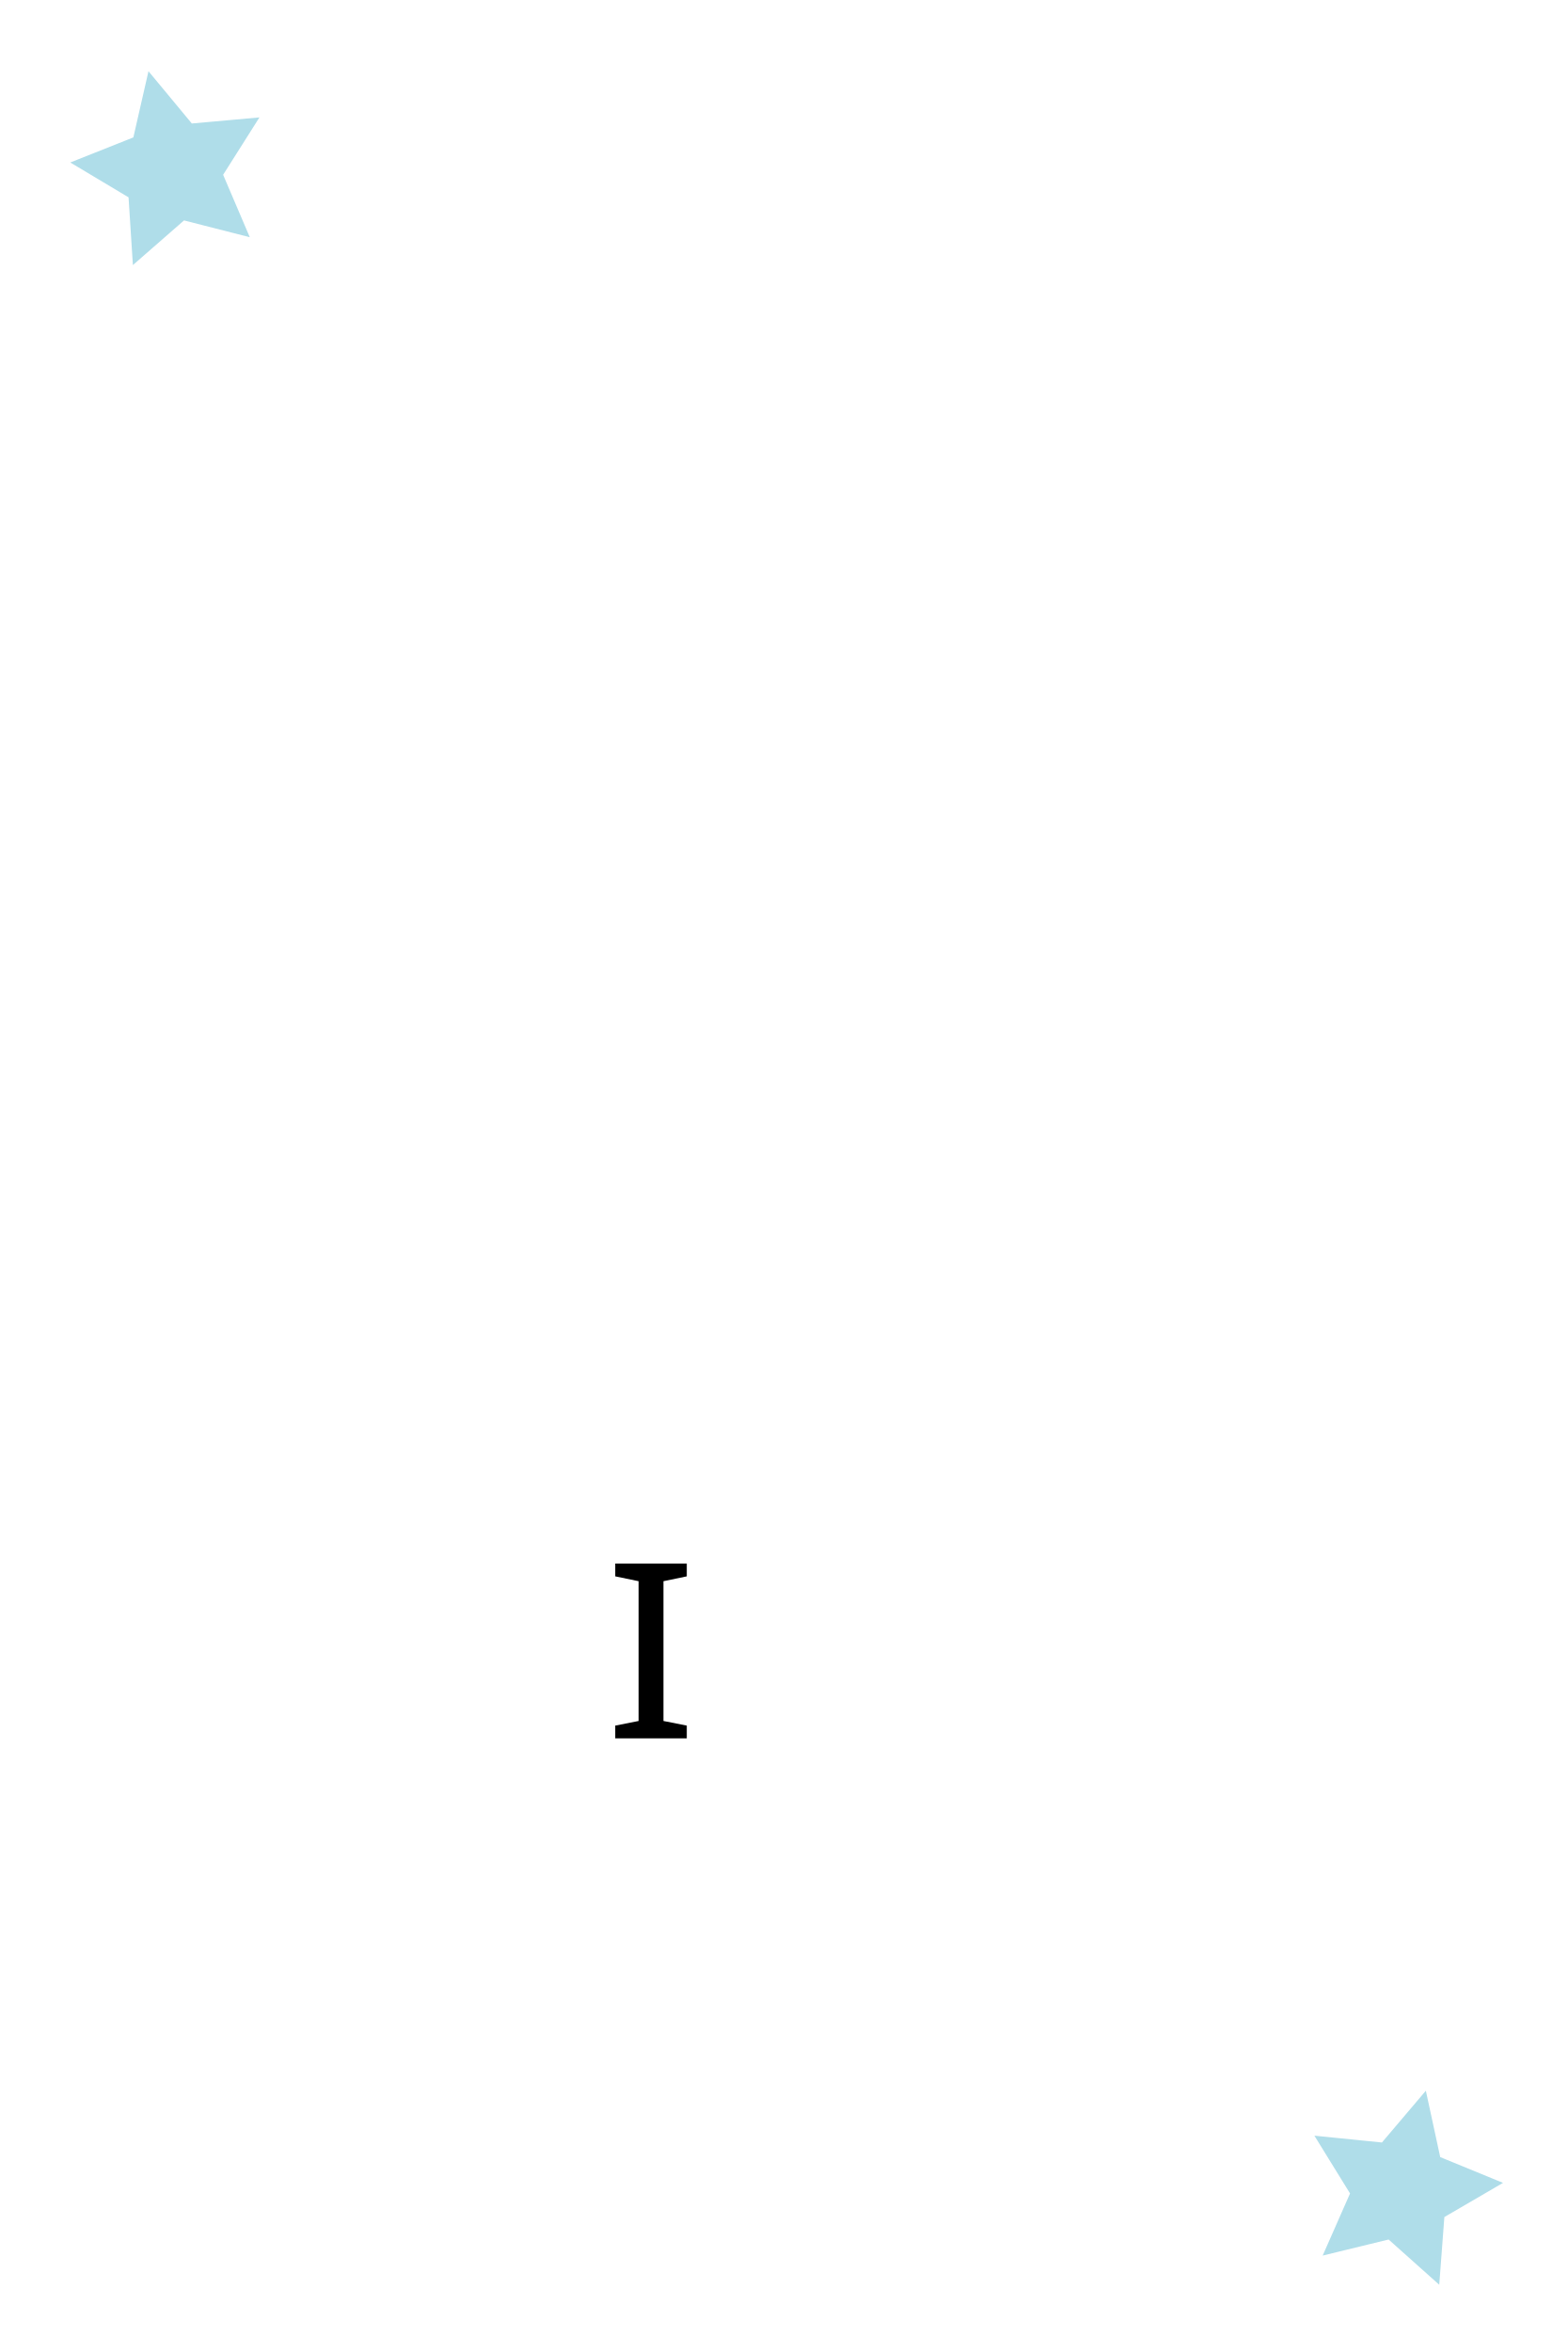
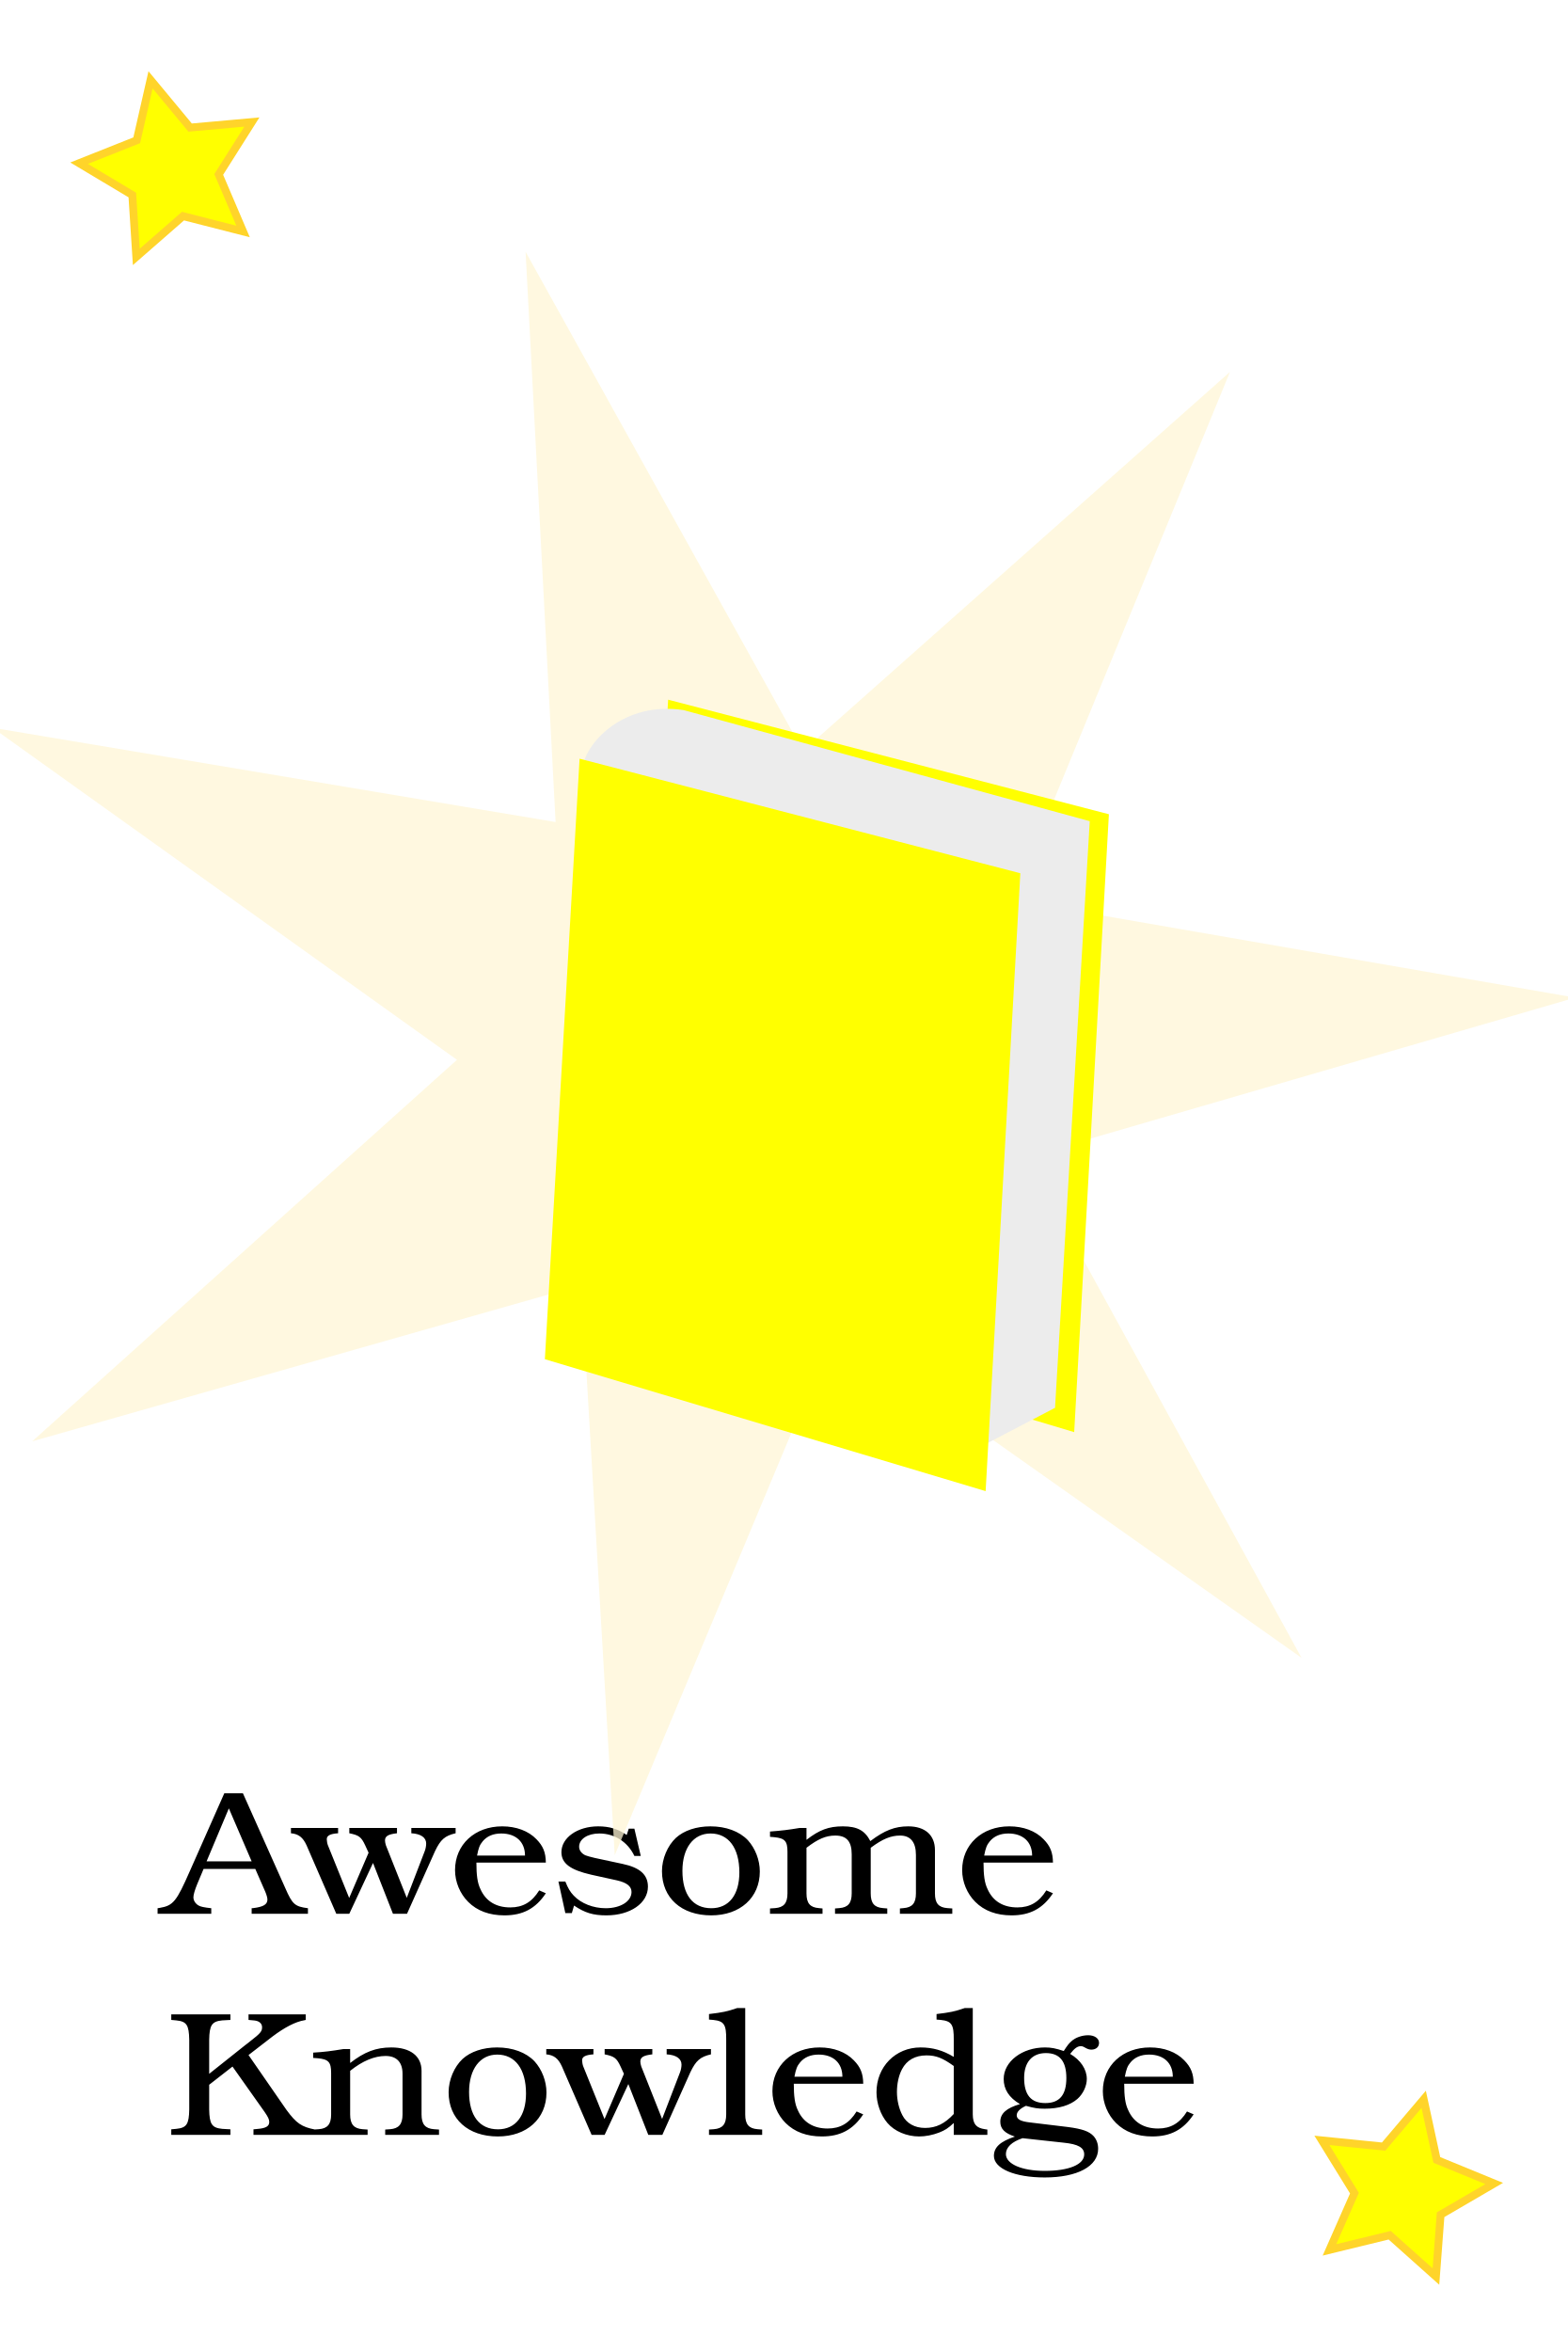
<svg xmlns="http://www.w3.org/2000/svg" xmlns:xlink="http://www.w3.org/1999/xlink" width="200" height="300" id="svg5382" version="1.1">
  <defs id="defs5384" />
  <g id="layer1" transform="translate(0,-752.3622)">
    <rect style="fill:#ffffff;stroke:none" id="rect5598" width="204.387" height="316.13" x="-2.691" y="746.839" />
-     <text xml:space="preserve" style="font-size:33.215px;font-style:normal;font-weight:normal;line-height:125%;letter-spacing:0px;word-spacing:0px;fill:#000000;fill-opacity:1;stroke:none;font-family:Sans" x="72.457" y="1036.236" id="text5494" transform="scale(1.063798,0.9400285)">
-       <tspan id="tspan5496" x="72.457" y="1036.236">I</tspan>
+     <text xml:space="preserve" style="font-size:24px;font-style:normal;font-variant:normal;font-weight:normal;font-stretch:normal;text-align:start;line-height:125%;letter-spacing:0px;word-spacing:0px;writing-mode:lr-tb;text-anchor:start;fill:#000000;fill-opacity:1;stroke:none;font-family:URW Bookman L;-inkscape-font-specification:URW Bookman L" x="19.791" y="1060.035" id="text5494" transform="scale(1.063798,0.9400285)">
+       <tspan x="19.791" y="1060.035" id="tspan7073">Awesome</tspan>
+       <tspan x="19.791" y="1090.035" id="tspan3730">Knowledge</tspan>
    </text>
-     <path style="fill:#afdde9;stroke:#afdde9" id="path3826" d="M 20.673,18.756 13.009,16.798 7.051,22.001 6.545,14.107 -0.245,10.048 7.106,7.127 8.868,-0.585 13.918,5.505 21.797,4.797 l -4.231,6.684 z" transform="translate(10.33668,763.1296)" />
+     <path style="opacity:0.75;fill:#fff6d5;fill-opacity:1;stroke:none" id="path3736" d="M 136.813,170.271 77.311,128.268 49.203,195.459 44.944,122.75 -25.114,142.666 29.077,94.004 -30.174,51.648 41.659,63.675 37.831,-9.057 73.216,54.603 127.694,6.262 99.984,73.618 171.744,86.071 101.807,106.403 z" transform="translate(29.22213,793.5388)" />
+     <path style="fill:#ffff00;stroke:#ffd42a" id="path3826" d="M 20.673,18.756 13.009,16.798 7.051,22.001 6.545,14.107 -0.245,10.048 7.106,7.127 8.868,-0.585 13.918,5.505 21.797,4.797 l -4.231,6.684 z" transform="translate(10.33668,763.1296)" />
    <use x="0" y="0" xlink:href="#path3826" id="use3828" transform="matrix(0.8874504,0.4609032,-0.4609032,0.8874504,516.0457,334.5601)" width="200" height="300" />
+     <path id="path3738" d="m 85.239,841.609 56.23,14.611 -4.428,78.811 -56.23,-16.825 z" style="fill:#ffff00;stroke:none" />
+     <path style="fill:#ececec;stroke:none" d="m 74.384,97.659 c 0.481,-2.98 5.226,-8.251 12.84,-7.084 l 51.803,14.168 -4.428,74.826 -10.183,5.313 z" id="path3734" transform="translate(0,752.3622)" />
+     <path style="fill:#ffff00;stroke:none;stroke-width:1px;stroke-linecap:butt;stroke-linejoin:miter;stroke-opacity:1" d="m 73.941,96.773 56.23,14.611 -4.428,78.811 -56.23,-16.825 z" id="path3732" transform="translate(0,752.3622)" />
  </g>
</svg>
